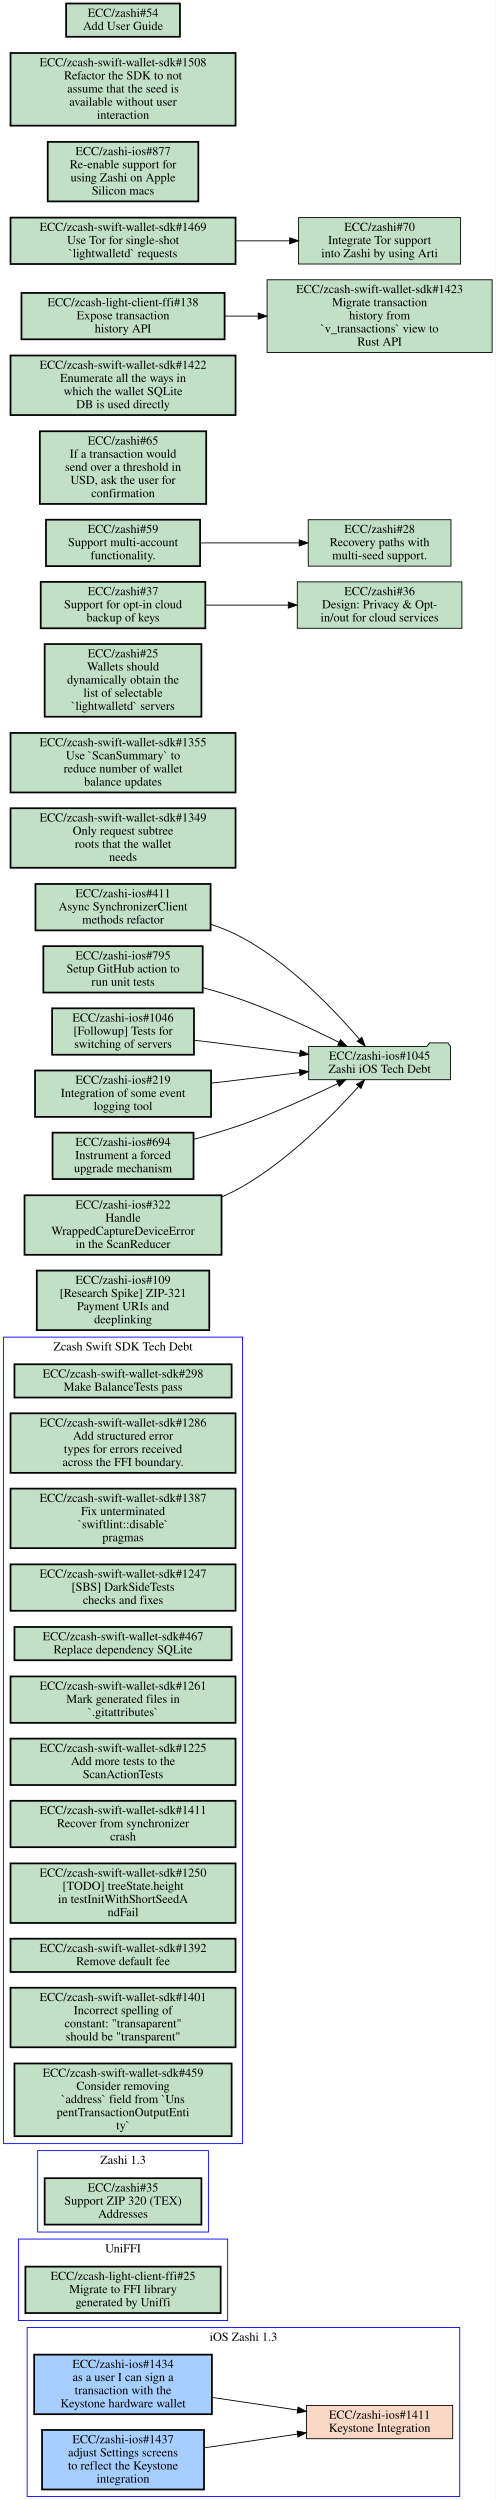
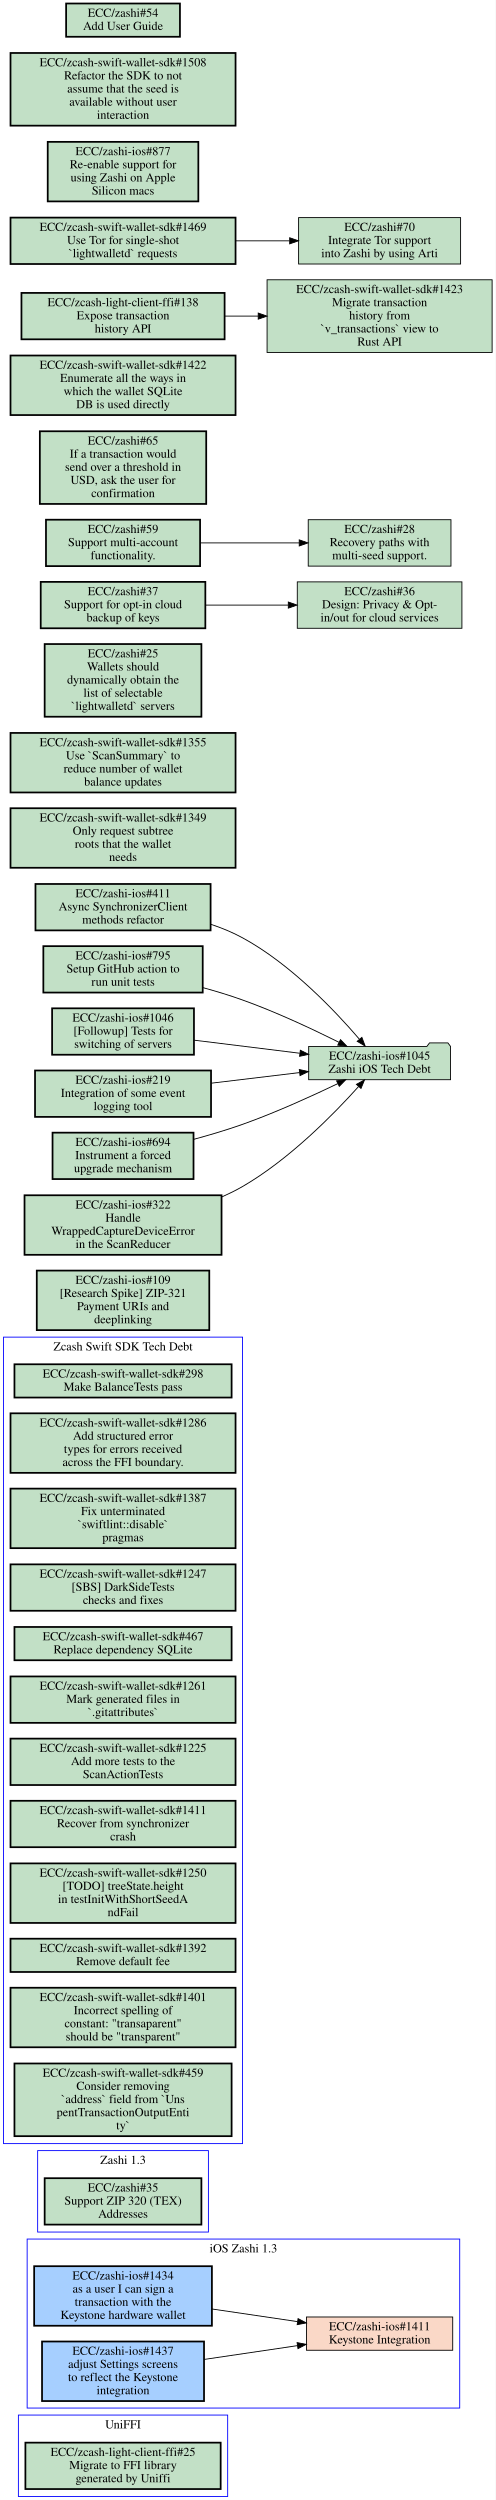
<svg xmlns="http://www.w3.org/2000/svg" xmlns:xlink="http://www.w3.org/1999/xlink" width="566pt" height="2855pt" viewBox="0.00 0.00 566.00 2855.00">
  <g id="graph0" class="graph" transform="scale(1 1) rotate(0) translate(4 2851)">
    <polygon fill="white" stroke="transparent" points="-4,4 -4,-2851 562,-2851 562,4 -4,4" />
    <g id="clust1" class="cluster">
-       <polygon fill="none" stroke="blue" points="17,-201 17,-294 256,-294 256,-201 17,-201" />
-       <text text-anchor="middle" x="136.5" y="-278.8" font-family="Times,serif" font-size="14.00">UniFFI</text>
+       <polygon fill="none" stroke="blue" points="0,-403 0,-1324 273,-1324 273,-403 0,-403" />
+       <text text-anchor="middle" x="136.5" y="-1308.8" font-family="Times,serif" font-size="14.00">Zcash Swift SDK Tech Debt</text>
    </g>
    <g id="clust2" class="cluster">
+       <polygon fill="none" stroke="blue" points="27,-101 27,-294 521,-294 521,-101 27,-101" />
+       <text text-anchor="middle" x="274" y="-278.8" font-family="Times,serif" font-size="14.00">iOS Zashi 1.3</text>
+     </g>
+     <g id="clust3" class="cluster">
      <polygon fill="none" stroke="blue" points="39,-302 39,-395 234,-395 234,-302 39,-302" />
      <text text-anchor="middle" x="136.5" y="-379.8" font-family="Times,serif" font-size="14.00">Zashi 1.3</text>
    </g>
-     <g id="clust3" class="cluster">
-       <polygon fill="none" stroke="blue" points="27,0 27,-193 521,-193 521,0 27,0" />
-       <text text-anchor="middle" x="274" y="-177.8" font-family="Times,serif" font-size="14.00">iOS Zashi 1.3</text>
-     </g>
    <g id="clust4" class="cluster">
-       <polygon fill="none" stroke="blue" points="0,-403 0,-1324 273,-1324 273,-403 0,-403" />
-       <text text-anchor="middle" x="136.5" y="-1308.8" font-family="Times,serif" font-size="14.00">Zcash Swift SDK Tech Debt</text>
+       <polygon fill="none" stroke="blue" points="17,0 17,-93 256,-93 256,0 17,0" />
+       <text text-anchor="middle" x="136.5" y="-77.8" font-family="Times,serif" font-size="14.00">UniFFI</text>
    </g>
    <g id="node1" class="node open">
      <g id="a_node1">
-         <a xlink:href="https://github.com/Electric-Coin-Company/zcash-light-client-ffi/issues/25" xlink:title="ECC/zcash-light-client-ffi#25&#10;Migrate to FFI library&#10;generated by Uniffi" target="_blank">
-           <polygon fill="#c2e0c6" stroke="black" stroke-width="2" points="248,-262.5 25,-262.5 25,-209.5 248,-209.5 248,-262.5" />
-           <text text-anchor="middle" x="136.5" y="-247.3" font-family="Times,serif" font-size="14.00">ECC/zcash-light-client-ffi#25</text>
-           <text text-anchor="middle" x="136.5" y="-232.3" font-family="Times,serif" font-size="14.00">Migrate to FFI library</text>
-           <text text-anchor="middle" x="136.5" y="-217.3" font-family="Times,serif" font-size="14.00">generated by Uniffi</text>
-         </a>
-       </g>
-     </g>
-     <g id="node2" class="node open">
-       <g id="a_node2">
-         <a xlink:href="https://github.com/Electric-Coin-Company/zashi/issues/35" xlink:title="ECC/zashi#35&#10;Support ZIP 320 (TEX)&#10;Addresses" target="_blank">
-           <polygon fill="#c2e0c6" stroke="black" stroke-width="2" points="226,-363.5 47,-363.5 47,-310.5 226,-310.5 226,-363.5" />
-           <text text-anchor="middle" x="136.5" y="-348.3" font-family="Times,serif" font-size="14.00">ECC/zashi#35</text>
-           <text text-anchor="middle" x="136.5" y="-333.3" font-family="Times,serif" font-size="14.00">Support ZIP 320 (TEX)</text>
-           <text text-anchor="middle" x="136.5" y="-318.3" font-family="Times,serif" font-size="14.00">Addresses</text>
-         </a>
-       </g>
-     </g>
-     <g id="node3" class="node closed">
-       <g id="a_node3">
-         <a xlink:href="https://github.com/Electric-Coin-Company/zashi-ios/issues/1411" xlink:title="ECC/zashi-ios#1411&#10;Keystone Integration" target="_blank">
-           <polygon fill="#fad8c7" stroke="black" points="513,-104 346,-104 346,-66 513,-66 513,-104" />
-           <text text-anchor="middle" x="429.5" y="-88.8" font-family="Times,serif" font-size="14.00">ECC/zashi-ios#1411</text>
-           <text text-anchor="middle" x="429.5" y="-73.8" font-family="Times,serif" font-size="14.00">Keystone Integration</text>
-         </a>
-       </g>
-     </g>
-     <g id="node4" class="node committed">
-       <g id="a_node4">
-         <a xlink:href="https://github.com/Electric-Coin-Company/zashi-ios/issues/1434" xlink:title="ECC/zashi-ios#1434&#10;as a user I can sign a&#10;transaction with the&#10;Keystone hardware wallet" target="_blank">
-           <polygon fill="#a6cfff" stroke="black" stroke-width="2" points="238,-162 35,-162 35,-94 238,-94 238,-162" />
-           <text text-anchor="middle" x="136.5" y="-146.8" font-family="Times,serif" font-size="14.00">ECC/zashi-ios#1434</text>
-           <text text-anchor="middle" x="136.5" y="-131.8" font-family="Times,serif" font-size="14.00">as a user I can sign a</text>
-           <text text-anchor="middle" x="136.5" y="-116.8" font-family="Times,serif" font-size="14.00">transaction with the</text>
-           <text text-anchor="middle" x="136.5" y="-101.8" font-family="Times,serif" font-size="14.00">Keystone hardware wallet</text>
-         </a>
-       </g>
-     </g>
-     <g id="edge1" class="edge">
-       <path fill="none" stroke="black" d="M238.05,-113.14C269.78,-108.45 304.66,-103.3 335.81,-98.7" />
-       <polygon fill="black" stroke="black" points="336.4,-102.15 345.78,-97.22 335.37,-95.23 336.4,-102.15" />
-     </g>
-     <g id="node5" class="node committed">
-       <g id="a_node5">
-         <a xlink:href="https://github.com/Electric-Coin-Company/zashi-ios/issues/1437" xlink:title="ECC/zashi-ios#1437&#10;adjust Settings screens&#10;to reflect the Keystone&#10;integration" target="_blank">
-           <polygon fill="#a6cfff" stroke="black" stroke-width="2" points="229,-76 44,-76 44,-8 229,-8 229,-76" />
-           <text text-anchor="middle" x="136.5" y="-60.8" font-family="Times,serif" font-size="14.00">ECC/zashi-ios#1437</text>
-           <text text-anchor="middle" x="136.5" y="-45.8" font-family="Times,serif" font-size="14.00">adjust Settings screens</text>
-           <text text-anchor="middle" x="136.5" y="-30.8" font-family="Times,serif" font-size="14.00">to reflect the Keystone</text>
-           <text text-anchor="middle" x="136.5" y="-15.8" font-family="Times,serif" font-size="14.00">integration</text>
-         </a>
-       </g>
-     </g>
-     <g id="edge2" class="edge">
-       <path fill="none" stroke="black" d="M229.17,-55.55C263.14,-60.56 301.66,-66.26 335.72,-71.29" />
-       <polygon fill="black" stroke="black" points="335.27,-74.76 345.67,-72.76 336.29,-67.84 335.27,-74.76" />
-     </g>
-     <g id="node6" class="node open">
-       <g id="a_node6">
        <a xlink:href="https://github.com/Electric-Coin-Company/zcash-swift-wallet-sdk/issues/298" xlink:title="ECC/zcash-swift-wallet-sdk#298&#10;Make BalanceTests pass" target="_blank">
          <polygon fill="#c2e0c6" stroke="black" stroke-width="2" points="260.5,-1293 12.5,-1293 12.5,-1255 260.5,-1255 260.5,-1293" />
          <text text-anchor="middle" x="136.5" y="-1277.8" font-family="Times,serif" font-size="14.00">ECC/zcash-swift-wallet-sdk#298</text>
          <text text-anchor="middle" x="136.5" y="-1262.8" font-family="Times,serif" font-size="14.00">Make BalanceTests pass</text>
        </a>
      </g>
    </g>
-     <g id="node7" class="node open">
-       <g id="a_node7">
+     <g id="node2" class="node open">
+       <g id="a_node2">
        <a xlink:href="https://github.com/Electric-Coin-Company/zcash-swift-wallet-sdk/issues/1286" xlink:title="ECC/zcash-swift-wallet-sdk#1286&#10;Add structured error&#10;types for errors received&#10;across the FFI boundary." target="_blank">
          <polygon fill="#c2e0c6" stroke="black" stroke-width="2" points="265,-1237 8,-1237 8,-1169 265,-1169 265,-1237" />
          <text text-anchor="middle" x="136.5" y="-1221.8" font-family="Times,serif" font-size="14.00">ECC/zcash-swift-wallet-sdk#1286</text>
          <text text-anchor="middle" x="136.5" y="-1206.8" font-family="Times,serif" font-size="14.00">Add structured error</text>
          <text text-anchor="middle" x="136.5" y="-1191.8" font-family="Times,serif" font-size="14.00">types for errors received</text>
          <text text-anchor="middle" x="136.5" y="-1176.8" font-family="Times,serif" font-size="14.00">across the FFI boundary.</text>
        </a>
      </g>
    </g>
-     <g id="node8" class="node open">
-       <g id="a_node8">
+     <g id="node3" class="node open">
+       <g id="a_node3">
        <a xlink:href="https://github.com/Electric-Coin-Company/zcash-swift-wallet-sdk/issues/1387" xlink:title="ECC/zcash-swift-wallet-sdk#1387&#10;Fix unterminated&#10;`swiftlint::disable`&#10;pragmas" target="_blank">
          <polygon fill="#c2e0c6" stroke="black" stroke-width="2" points="265,-1151 8,-1151 8,-1083 265,-1083 265,-1151" />
          <text text-anchor="middle" x="136.5" y="-1135.8" font-family="Times,serif" font-size="14.00">ECC/zcash-swift-wallet-sdk#1387</text>
          <text text-anchor="middle" x="136.5" y="-1120.8" font-family="Times,serif" font-size="14.00">Fix unterminated</text>
          <text text-anchor="middle" x="136.5" y="-1105.8" font-family="Times,serif" font-size="14.00">`swiftlint::disable`</text>
          <text text-anchor="middle" x="136.5" y="-1090.8" font-family="Times,serif" font-size="14.00">pragmas</text>
        </a>
      </g>
    </g>
-     <g id="node9" class="node open">
-       <g id="a_node9">
+     <g id="node4" class="node open">
+       <g id="a_node4">
        <a xlink:href="https://github.com/Electric-Coin-Company/zcash-swift-wallet-sdk/issues/1247" xlink:title="ECC/zcash-swift-wallet-sdk#1247&#10;[SBS] DarkSideTests&#10;checks and fixes" target="_blank">
          <polygon fill="#c2e0c6" stroke="black" stroke-width="2" points="265,-1064.5 8,-1064.5 8,-1011.5 265,-1011.5 265,-1064.5" />
          <text text-anchor="middle" x="136.5" y="-1049.3" font-family="Times,serif" font-size="14.00">ECC/zcash-swift-wallet-sdk#1247</text>
          <text text-anchor="middle" x="136.5" y="-1034.3" font-family="Times,serif" font-size="14.00">[SBS] DarkSideTests</text>
          <text text-anchor="middle" x="136.5" y="-1019.3" font-family="Times,serif" font-size="14.00">checks and fixes</text>
        </a>
      </g>
    </g>
-     <g id="node10" class="node open">
-       <g id="a_node10">
+     <g id="node5" class="node open">
+       <g id="a_node5">
        <a xlink:href="https://github.com/Electric-Coin-Company/zcash-swift-wallet-sdk/issues/467" xlink:title="ECC/zcash-swift-wallet-sdk#467&#10;Replace dependency SQLite" target="_blank">
          <polygon fill="#c2e0c6" stroke="black" stroke-width="2" points="260.5,-993 12.5,-993 12.5,-955 260.5,-955 260.5,-993" />
          <text text-anchor="middle" x="136.5" y="-977.8" font-family="Times,serif" font-size="14.00">ECC/zcash-swift-wallet-sdk#467</text>
          <text text-anchor="middle" x="136.5" y="-962.8" font-family="Times,serif" font-size="14.00">Replace dependency SQLite</text>
        </a>
      </g>
    </g>
-     <g id="node11" class="node open">
-       <g id="a_node11">
+     <g id="node6" class="node open">
+       <g id="a_node6">
        <a xlink:href="https://github.com/Electric-Coin-Company/zcash-swift-wallet-sdk/issues/1261" xlink:title="ECC/zcash-swift-wallet-sdk#1261&#10;Mark generated files in&#10;`.gitattributes`" target="_blank">
          <polygon fill="#c2e0c6" stroke="black" stroke-width="2" points="265,-936.5 8,-936.5 8,-883.5 265,-883.5 265,-936.5" />
          <text text-anchor="middle" x="136.5" y="-921.3" font-family="Times,serif" font-size="14.00">ECC/zcash-swift-wallet-sdk#1261</text>
          <text text-anchor="middle" x="136.5" y="-906.3" font-family="Times,serif" font-size="14.00">Mark generated files in</text>
          <text text-anchor="middle" x="136.5" y="-891.3" font-family="Times,serif" font-size="14.00">`.gitattributes`</text>
        </a>
      </g>
    </g>
-     <g id="node12" class="node open">
-       <g id="a_node12">
+     <g id="node7" class="node open">
+       <g id="a_node7">
        <a xlink:href="https://github.com/Electric-Coin-Company/zcash-swift-wallet-sdk/issues/1225" xlink:title="ECC/zcash-swift-wallet-sdk#1225&#10;Add more tests to the&#10;ScanActionTests" target="_blank">
          <polygon fill="#c2e0c6" stroke="black" stroke-width="2" points="265,-865.5 8,-865.5 8,-812.5 265,-812.5 265,-865.5" />
          <text text-anchor="middle" x="136.5" y="-850.3" font-family="Times,serif" font-size="14.00">ECC/zcash-swift-wallet-sdk#1225</text>
          <text text-anchor="middle" x="136.5" y="-835.3" font-family="Times,serif" font-size="14.00">Add more tests to the</text>
          <text text-anchor="middle" x="136.5" y="-820.3" font-family="Times,serif" font-size="14.00">ScanActionTests</text>
        </a>
      </g>
    </g>
-     <g id="node13" class="node open">
-       <g id="a_node13">
+     <g id="node8" class="node open">
+       <g id="a_node8">
        <a xlink:href="https://github.com/Electric-Coin-Company/zcash-swift-wallet-sdk/issues/1411" xlink:title="ECC/zcash-swift-wallet-sdk#1411&#10;Recover from synchronizer&#10;crash" target="_blank">
          <polygon fill="#c2e0c6" stroke="black" stroke-width="2" points="265,-794.5 8,-794.5 8,-741.5 265,-741.5 265,-794.5" />
          <text text-anchor="middle" x="136.5" y="-779.3" font-family="Times,serif" font-size="14.00">ECC/zcash-swift-wallet-sdk#1411</text>
          <text text-anchor="middle" x="136.5" y="-764.3" font-family="Times,serif" font-size="14.00">Recover from synchronizer</text>
          <text text-anchor="middle" x="136.5" y="-749.3" font-family="Times,serif" font-size="14.00">crash</text>
        </a>
      </g>
    </g>
-     <g id="node14" class="node open">
-       <g id="a_node14">
+     <g id="node9" class="node open">
+       <g id="a_node9">
        <a xlink:href="https://github.com/Electric-Coin-Company/zcash-swift-wallet-sdk/issues/1250" xlink:title="ECC/zcash-swift-wallet-sdk#1250&#10;[TODO] treeState.height&#10;in testInitWithShortSeedA&#10;ndFail" target="_blank">
          <polygon fill="#c2e0c6" stroke="black" stroke-width="2" points="265,-723 8,-723 8,-655 265,-655 265,-723" />
          <text text-anchor="middle" x="136.5" y="-707.8" font-family="Times,serif" font-size="14.00">ECC/zcash-swift-wallet-sdk#1250</text>
          <text text-anchor="middle" x="136.5" y="-692.8" font-family="Times,serif" font-size="14.00">[TODO] treeState.height</text>
          <text text-anchor="middle" x="136.5" y="-677.8" font-family="Times,serif" font-size="14.00">in testInitWithShortSeedA</text>
          <text text-anchor="middle" x="136.5" y="-662.8" font-family="Times,serif" font-size="14.00">ndFail</text>
        </a>
      </g>
    </g>
-     <g id="node15" class="node open">
-       <g id="a_node15">
+     <g id="node10" class="node open">
+       <g id="a_node10">
        <a xlink:href="https://github.com/Electric-Coin-Company/zcash-swift-wallet-sdk/issues/1392" xlink:title="ECC/zcash-swift-wallet-sdk#1392&#10;Remove default fee" target="_blank">
          <polygon fill="#c2e0c6" stroke="black" stroke-width="2" points="265,-637 8,-637 8,-599 265,-599 265,-637" />
          <text text-anchor="middle" x="136.5" y="-621.8" font-family="Times,serif" font-size="14.00">ECC/zcash-swift-wallet-sdk#1392</text>
          <text text-anchor="middle" x="136.5" y="-606.8" font-family="Times,serif" font-size="14.00">Remove default fee</text>
        </a>
      </g>
    </g>
-     <g id="node16" class="node open">
-       <g id="a_node16">
+     <g id="node11" class="node open">
+       <g id="a_node11">
        <a xlink:href="https://github.com/Electric-Coin-Company/zcash-swift-wallet-sdk/issues/1401" xlink:title="ECC/zcash-swift-wallet-sdk#1401&#10;Incorrect spelling of&#10;constant: &quot;transaparent&quot;&#10;should be &quot;transparent&quot;" target="_blank">
          <polygon fill="#c2e0c6" stroke="black" stroke-width="2" points="265,-581 8,-581 8,-513 265,-513 265,-581" />
          <text text-anchor="middle" x="136.5" y="-565.8" font-family="Times,serif" font-size="14.00">ECC/zcash-swift-wallet-sdk#1401</text>
          <text text-anchor="middle" x="136.5" y="-550.8" font-family="Times,serif" font-size="14.00">Incorrect spelling of</text>
          <text text-anchor="middle" x="136.5" y="-535.8" font-family="Times,serif" font-size="14.00">constant: "transaparent"</text>
          <text text-anchor="middle" x="136.5" y="-520.8" font-family="Times,serif" font-size="14.00">should be "transparent"</text>
        </a>
      </g>
    </g>
-     <g id="node17" class="node open">
-       <g id="a_node17">
+     <g id="node12" class="node open">
+       <g id="a_node12">
        <a xlink:href="https://github.com/Electric-Coin-Company/zcash-swift-wallet-sdk/issues/459" xlink:title="ECC/zcash-swift-wallet-sdk#459&#10;Consider removing&#10;`address` field from `Uns&#10;pentTransactionOutputEnti&#10;ty`" target="_blank">
          <polygon fill="#c2e0c6" stroke="black" stroke-width="2" points="260.5,-494.5 12.5,-494.5 12.5,-411.5 260.5,-411.5 260.5,-494.5" />
          <text text-anchor="middle" x="136.5" y="-479.3" font-family="Times,serif" font-size="14.00">ECC/zcash-swift-wallet-sdk#459</text>
          <text text-anchor="middle" x="136.5" y="-464.3" font-family="Times,serif" font-size="14.00">Consider removing</text>
          <text text-anchor="middle" x="136.5" y="-449.3" font-family="Times,serif" font-size="14.00">`address` field from `Uns</text>
          <text text-anchor="middle" x="136.5" y="-434.3" font-family="Times,serif" font-size="14.00">pentTransactionOutputEnti</text>
          <text text-anchor="middle" x="136.5" y="-419.3" font-family="Times,serif" font-size="14.00">ty`</text>
+         </a>
+       </g>
+     </g>
+     <g id="node13" class="node closed">
+       <g id="a_node13">
+         <a xlink:href="https://github.com/Electric-Coin-Company/zashi-ios/issues/1411" xlink:title="ECC/zashi-ios#1411&#10;Keystone Integration" target="_blank">
+           <polygon fill="#fad8c7" stroke="black" points="513,-205 346,-205 346,-167 513,-167 513,-205" />
+           <text text-anchor="middle" x="429.5" y="-189.8" font-family="Times,serif" font-size="14.00">ECC/zashi-ios#1411</text>
+           <text text-anchor="middle" x="429.5" y="-174.8" font-family="Times,serif" font-size="14.00">Keystone Integration</text>
+         </a>
+       </g>
+     </g>
+     <g id="node14" class="node committed">
+       <g id="a_node14">
+         <a xlink:href="https://github.com/Electric-Coin-Company/zashi-ios/issues/1434" xlink:title="ECC/zashi-ios#1434&#10;as a user I can sign a&#10;transaction with the&#10;Keystone hardware wallet" target="_blank">
+           <polygon fill="#a6cfff" stroke="black" stroke-width="2" points="238,-263 35,-263 35,-195 238,-195 238,-263" />
+           <text text-anchor="middle" x="136.5" y="-247.8" font-family="Times,serif" font-size="14.00">ECC/zashi-ios#1434</text>
+           <text text-anchor="middle" x="136.5" y="-232.8" font-family="Times,serif" font-size="14.00">as a user I can sign a</text>
+           <text text-anchor="middle" x="136.5" y="-217.8" font-family="Times,serif" font-size="14.00">transaction with the</text>
+           <text text-anchor="middle" x="136.5" y="-202.8" font-family="Times,serif" font-size="14.00">Keystone hardware wallet</text>
+         </a>
+       </g>
+     </g>
+     <g id="edge1" class="edge">
+       <path fill="none" stroke="black" d="M238.05,-214.14C269.78,-209.45 304.66,-204.3 335.81,-199.7" />
+       <polygon fill="black" stroke="black" points="336.4,-203.15 345.78,-198.22 335.37,-196.23 336.4,-203.15" />
+     </g>
+     <g id="node15" class="node committed">
+       <g id="a_node15">
+         <a xlink:href="https://github.com/Electric-Coin-Company/zashi-ios/issues/1437" xlink:title="ECC/zashi-ios#1437&#10;adjust Settings screens&#10;to reflect the Keystone&#10;integration" target="_blank">
+           <polygon fill="#a6cfff" stroke="black" stroke-width="2" points="229,-177 44,-177 44,-109 229,-109 229,-177" />
+           <text text-anchor="middle" x="136.5" y="-161.8" font-family="Times,serif" font-size="14.00">ECC/zashi-ios#1437</text>
+           <text text-anchor="middle" x="136.5" y="-146.8" font-family="Times,serif" font-size="14.00">adjust Settings screens</text>
+           <text text-anchor="middle" x="136.5" y="-131.8" font-family="Times,serif" font-size="14.00">to reflect the Keystone</text>
+           <text text-anchor="middle" x="136.5" y="-116.8" font-family="Times,serif" font-size="14.00">integration</text>
+         </a>
+       </g>
+     </g>
+     <g id="edge2" class="edge">
+       <path fill="none" stroke="black" d="M229.17,-156.55C263.14,-161.57 301.66,-167.26 335.72,-172.29" />
+       <polygon fill="black" stroke="black" points="335.27,-175.76 345.67,-173.76 336.29,-168.84 335.27,-175.76" />
+     </g>
+     <g id="node16" class="node open">
+       <g id="a_node16">
+         <a xlink:href="https://github.com/Electric-Coin-Company/zashi/issues/35" xlink:title="ECC/zashi#35&#10;Support ZIP 320 (TEX)&#10;Addresses" target="_blank">
+           <polygon fill="#c2e0c6" stroke="black" stroke-width="2" points="226,-363.5 47,-363.5 47,-310.5 226,-310.5 226,-363.5" />
+           <text text-anchor="middle" x="136.5" y="-348.3" font-family="Times,serif" font-size="14.00">ECC/zashi#35</text>
+           <text text-anchor="middle" x="136.5" y="-333.3" font-family="Times,serif" font-size="14.00">Support ZIP 320 (TEX)</text>
+           <text text-anchor="middle" x="136.5" y="-318.3" font-family="Times,serif" font-size="14.00">Addresses</text>
+         </a>
+       </g>
+     </g>
+     <g id="node17" class="node open">
+       <g id="a_node17">
+         <a xlink:href="https://github.com/Electric-Coin-Company/zcash-light-client-ffi/issues/25" xlink:title="ECC/zcash-light-client-ffi#25&#10;Migrate to FFI library&#10;generated by Uniffi" target="_blank">
+           <polygon fill="#c2e0c6" stroke="black" stroke-width="2" points="248,-61.5 25,-61.5 25,-8.5 248,-8.5 248,-61.5" />
+           <text text-anchor="middle" x="136.5" y="-46.3" font-family="Times,serif" font-size="14.00">ECC/zcash-light-client-ffi#25</text>
+           <text text-anchor="middle" x="136.5" y="-31.3" font-family="Times,serif" font-size="14.00">Migrate to FFI library</text>
+           <text text-anchor="middle" x="136.5" y="-16.3" font-family="Times,serif" font-size="14.00">generated by Uniffi</text>
        </a>
      </g>
    </g>
    <g id="node18" class="node open">
      <g id="a_node18">
        <a xlink:href="https://github.com/Electric-Coin-Company/zashi-ios/issues/109" xlink:title="ECC/zashi-ios#109&#10;[Research Spike] ZIP-321&#10;Payment URIs and&#10;deeplinking" target="_blank">
          <polygon fill="#c2e0c6" stroke="black" stroke-width="2" points="235,-1400 38,-1400 38,-1332 235,-1332 235,-1400" />
          <text text-anchor="middle" x="136.5" y="-1384.8" font-family="Times,serif" font-size="14.00">ECC/zashi-ios#109</text>
          <text text-anchor="middle" x="136.5" y="-1369.8" font-family="Times,serif" font-size="14.00">[Research Spike] ZIP-321</text>
          <text text-anchor="middle" x="136.5" y="-1354.8" font-family="Times,serif" font-size="14.00">Payment URIs and</text>
          <text text-anchor="middle" x="136.5" y="-1339.8" font-family="Times,serif" font-size="14.00">deeplinking</text>
        </a>
      </g>
    </g>
    <g id="node19" class="node open">
      <g id="a_node19">
        <a xlink:href="https://github.com/Electric-Coin-Company/zashi-ios/issues/411" xlink:title="ECC/zashi-ios#411&#10;Async SynchronizerClient&#10;methods refactor" target="_blank">
          <polygon fill="#c2e0c6" stroke="black" stroke-width="2" points="236.5,-1841.5 36.5,-1841.5 36.5,-1788.5 236.5,-1788.5 236.5,-1841.5" />
          <text text-anchor="middle" x="136.5" y="-1826.3" font-family="Times,serif" font-size="14.00">ECC/zashi-ios#411</text>
          <text text-anchor="middle" x="136.5" y="-1811.3" font-family="Times,serif" font-size="14.00">Async SynchronizerClient</text>
          <text text-anchor="middle" x="136.5" y="-1796.3" font-family="Times,serif" font-size="14.00">methods refactor</text>
        </a>
      </g>
    </g>
    <g id="node20" class="node open">
      <g id="a_node20">
        <a xlink:href="https://github.com/Electric-Coin-Company/zashi-ios/issues/1045" xlink:title="ECC/zashi-ios#1045&#10;Zashi iOS Tech Debt" target="_blank">
          <polygon fill="#c2e0c6" stroke="black" points="510.5,-1656 507.5,-1660 486.5,-1660 483.5,-1656 348.5,-1656 348.5,-1618 510.5,-1618 510.5,-1656" />
          <text text-anchor="middle" x="429.5" y="-1640.8" font-family="Times,serif" font-size="14.00">ECC/zashi-ios#1045</text>
          <text text-anchor="middle" x="429.5" y="-1625.8" font-family="Times,serif" font-size="14.00">Zashi iOS Tech Debt</text>
        </a>
      </g>
    </g>
    <g id="edge3" class="edge">
      <path fill="none" stroke="black" d="M236.64,-1795.5C249.25,-1791.3 261.69,-1786.2 273,-1780 327.95,-1750.1 378.7,-1696.6 406.46,-1664.2" />
      <polygon fill="black" stroke="black" points="409.26,-1666.31 413.01,-1656.4 403.9,-1661.81 409.26,-1666.31" />
    </g>
    <g id="node21" class="node open">
      <g id="a_node21">
        <a xlink:href="https://github.com/Electric-Coin-Company/zashi-ios/issues/795" xlink:title="ECC/zashi-ios#795&#10;Setup GitHub action to&#10;run unit tests" target="_blank">
          <polygon fill="#c2e0c6" stroke="black" stroke-width="2" points="227.5,-1770.5 45.5,-1770.5 45.5,-1717.5 227.5,-1717.5 227.5,-1770.5" />
          <text text-anchor="middle" x="136.5" y="-1755.3" font-family="Times,serif" font-size="14.00">ECC/zashi-ios#795</text>
          <text text-anchor="middle" x="136.5" y="-1740.3" font-family="Times,serif" font-size="14.00">Setup GitHub action to</text>
          <text text-anchor="middle" x="136.5" y="-1725.3" font-family="Times,serif" font-size="14.00">run unit tests</text>
        </a>
      </g>
    </g>
    <g id="edge4" class="edge">
      <path fill="none" stroke="black" d="M227.84,-1723.1C243.06,-1718.9 258.59,-1714.2 273,-1709 311.08,-1695.4 352.57,-1675.9 383.1,-1660.7" />
      <polygon fill="black" stroke="black" points="384.86,-1663.73 392.21,-1656.1 381.71,-1657.48 384.86,-1663.73" />
    </g>
    <g id="node22" class="node open">
      <g id="a_node22">
        <a xlink:href="https://github.com/Electric-Coin-Company/zcash-swift-wallet-sdk/issues/1349" xlink:title="ECC/zcash-swift-wallet-sdk#1349&#10;Only request subtree&#10;roots that the wallet&#10;needs" target="_blank">
          <polygon fill="#c2e0c6" stroke="black" stroke-width="2" points="265,-1928 8,-1928 8,-1860 265,-1860 265,-1928" />
          <text text-anchor="middle" x="136.5" y="-1912.8" font-family="Times,serif" font-size="14.00">ECC/zcash-swift-wallet-sdk#1349</text>
          <text text-anchor="middle" x="136.5" y="-1897.8" font-family="Times,serif" font-size="14.00">Only request subtree</text>
          <text text-anchor="middle" x="136.5" y="-1882.8" font-family="Times,serif" font-size="14.00">roots that the wallet</text>
          <text text-anchor="middle" x="136.5" y="-1867.8" font-family="Times,serif" font-size="14.00">needs</text>
        </a>
      </g>
    </g>
    <g id="node23" class="node open">
      <g id="a_node23">
        <a xlink:href="https://github.com/Electric-Coin-Company/zcash-swift-wallet-sdk/issues/1355" xlink:title="ECC/zcash-swift-wallet-sdk#1355&#10;Use `ScanSummary` to&#10;reduce number of wallet&#10;balance updates" target="_blank">
          <polygon fill="#c2e0c6" stroke="black" stroke-width="2" points="265,-2014 8,-2014 8,-1946 265,-1946 265,-2014" />
          <text text-anchor="middle" x="136.5" y="-1998.8" font-family="Times,serif" font-size="14.00">ECC/zcash-swift-wallet-sdk#1355</text>
          <text text-anchor="middle" x="136.5" y="-1983.8" font-family="Times,serif" font-size="14.00">Use `ScanSummary` to</text>
          <text text-anchor="middle" x="136.5" y="-1968.8" font-family="Times,serif" font-size="14.00">reduce number of wallet</text>
          <text text-anchor="middle" x="136.5" y="-1953.8" font-family="Times,serif" font-size="14.00">balance updates</text>
        </a>
      </g>
    </g>
    <g id="node24" class="node open">
      <g id="a_node24">
        <a xlink:href="https://github.com/Electric-Coin-Company/zashi-ios/issues/1046" xlink:title="ECC/zashi-ios#1046&#10;[Followup] Tests for&#10;switching of servers" target="_blank">
          <polygon fill="#c2e0c6" stroke="black" stroke-width="2" points="217.5,-1699.5 55.5,-1699.5 55.5,-1646.5 217.5,-1646.5 217.5,-1699.5" />
          <text text-anchor="middle" x="136.5" y="-1684.3" font-family="Times,serif" font-size="14.00">ECC/zashi-ios#1046</text>
          <text text-anchor="middle" x="136.5" y="-1669.3" font-family="Times,serif" font-size="14.00">[Followup] Tests for</text>
          <text text-anchor="middle" x="136.5" y="-1654.3" font-family="Times,serif" font-size="14.00">switching of servers</text>
        </a>
      </g>
    </g>
    <g id="edge5" class="edge">
      <path fill="none" stroke="black" d="M217.79,-1663.1C255.16,-1658.4 299.77,-1652.9 338.3,-1648.2" />
      <polygon fill="black" stroke="black" points="338.99,-1651.64 348.47,-1646.9 338.11,-1644.7 338.99,-1651.64" />
    </g>
    <g id="node25" class="node open">
      <g id="a_node25">
        <a xlink:href="https://github.com/Electric-Coin-Company/zashi/issues/25" xlink:title="ECC/zashi#25&#10;Wallets should&#10;dynamically obtain the&#10;list of selectable&#10;`lightwalletd` servers" target="_blank">
          <polygon fill="#c2e0c6" stroke="black" stroke-width="2" points="226,-2115.5 47,-2115.5 47,-2032.5 226,-2032.5 226,-2115.5" />
          <text text-anchor="middle" x="136.5" y="-2100.3" font-family="Times,serif" font-size="14.00">ECC/zashi#25</text>
          <text text-anchor="middle" x="136.5" y="-2085.3" font-family="Times,serif" font-size="14.00">Wallets should</text>
          <text text-anchor="middle" x="136.5" y="-2070.3" font-family="Times,serif" font-size="14.00">dynamically obtain the</text>
          <text text-anchor="middle" x="136.5" y="-2055.3" font-family="Times,serif" font-size="14.00">list of selectable</text>
          <text text-anchor="middle" x="136.5" y="-2040.3" font-family="Times,serif" font-size="14.00">`lightwalletd` servers</text>
        </a>
      </g>
    </g>
    <g id="node26" class="node open">
      <g id="a_node26">
        <a xlink:href="https://github.com/Electric-Coin-Company/zashi/issues/37" xlink:title="ECC/zashi#37&#10;Support for opt-in cloud&#10;backup of keys" target="_blank">
          <polygon fill="#c2e0c6" stroke="black" stroke-width="2" points="230.5,-2186.5 42.5,-2186.5 42.5,-2133.5 230.5,-2133.5 230.5,-2186.5" />
          <text text-anchor="middle" x="136.5" y="-2171.3" font-family="Times,serif" font-size="14.00">ECC/zashi#37</text>
          <text text-anchor="middle" x="136.5" y="-2156.3" font-family="Times,serif" font-size="14.00">Support for opt-in cloud</text>
          <text text-anchor="middle" x="136.5" y="-2141.3" font-family="Times,serif" font-size="14.00">backup of keys</text>
        </a>
      </g>
    </g>
    <g id="node27" class="node open">
      <g id="a_node27">
        <a xlink:href="https://github.com/Electric-Coin-Company/zashi/issues/36" xlink:title="ECC/zashi#36&#10;Design: Privacy &amp; Opt-&#10;in/out for cloud services" target="_blank">
          <polygon fill="#c2e0c6" stroke="black" points="523.5,-2186.5 335.5,-2186.5 335.5,-2133.5 523.5,-2133.5 523.5,-2186.5" />
          <text text-anchor="middle" x="429.5" y="-2171.3" font-family="Times,serif" font-size="14.00">ECC/zashi#36</text>
          <text text-anchor="middle" x="429.5" y="-2156.3" font-family="Times,serif" font-size="14.00">Design: Privacy &amp; Opt-</text>
          <text text-anchor="middle" x="429.5" y="-2141.3" font-family="Times,serif" font-size="14.00">in/out for cloud services</text>
        </a>
      </g>
    </g>
    <g id="edge6" class="edge">
      <path fill="none" stroke="black" d="M230.77,-2160C260.8,-2160 294.24,-2160 324.95,-2160" />
      <polygon fill="black" stroke="black" points="325.25,-2163.5 335.25,-2160 325.25,-2156.5 325.25,-2163.5" />
    </g>
    <g id="node28" class="node open">
      <g id="a_node28">
        <a xlink:href="https://github.com/Electric-Coin-Company/zashi-ios/issues/219" xlink:title="ECC/zashi-ios#219&#10;Integration of some event&#10;logging tool" target="_blank">
          <polygon fill="#c2e0c6" stroke="black" stroke-width="2" points="237,-1628.5 36,-1628.5 36,-1575.5 237,-1575.5 237,-1628.5" />
          <text text-anchor="middle" x="136.5" y="-1613.3" font-family="Times,serif" font-size="14.00">ECC/zashi-ios#219</text>
          <text text-anchor="middle" x="136.5" y="-1598.3" font-family="Times,serif" font-size="14.00">Integration of some event</text>
          <text text-anchor="middle" x="136.5" y="-1583.3" font-family="Times,serif" font-size="14.00">logging tool</text>
        </a>
      </g>
    </g>
    <g id="edge7" class="edge">
      <path fill="none" stroke="black" d="M237.24,-1614C269.9,-1617.9 305.99,-1622.3 337.93,-1626.1" />
      <polygon fill="black" stroke="black" points="337.81,-1629.61 348.15,-1627.3 338.63,-1622.66 337.81,-1629.61" />
    </g>
    <g id="node29" class="node open">
      <g id="a_node29">
        <a xlink:href="https://github.com/Electric-Coin-Company/zashi-ios/issues/694" xlink:title="ECC/zashi-ios#694&#10;Instrument a forced&#10;upgrade mechanism" target="_blank">
          <polygon fill="#c2e0c6" stroke="black" stroke-width="2" points="217,-1557.5 56,-1557.5 56,-1504.5 217,-1504.5 217,-1557.5" />
          <text text-anchor="middle" x="136.5" y="-1542.3" font-family="Times,serif" font-size="14.00">ECC/zashi-ios#694</text>
          <text text-anchor="middle" x="136.5" y="-1527.3" font-family="Times,serif" font-size="14.00">Instrument a forced</text>
          <text text-anchor="middle" x="136.5" y="-1512.3" font-family="Times,serif" font-size="14.00">upgrade mechanism</text>
        </a>
      </g>
    </g>
    <g id="edge8" class="edge">
      <path fill="none" stroke="black" d="M217.34,-1549.9C235.79,-1554.9 255.22,-1560.7 273,-1567 310.42,-1580.3 351.31,-1598.9 381.77,-1613.5" />
      <polygon fill="black" stroke="black" points="380.35,-1616.7 390.87,-1618 383.46,-1610.43 380.35,-1616.7" />
    </g>
    <g id="node30" class="node open">
      <g id="a_node30">
        <a xlink:href="https://github.com/Electric-Coin-Company/zashi-ios/issues/322" xlink:title="ECC/zashi-ios#322&#10;Handle&#10;WrappedCaptureDeviceError&#10;in the ScanReducer" target="_blank">
          <polygon fill="#c2e0c6" stroke="black" stroke-width="2" points="249,-1486 24,-1486 24,-1418 249,-1418 249,-1486" />
          <text text-anchor="middle" x="136.5" y="-1470.8" font-family="Times,serif" font-size="14.00">ECC/zashi-ios#322</text>
          <text text-anchor="middle" x="136.5" y="-1455.8" font-family="Times,serif" font-size="14.00">Handle</text>
          <text text-anchor="middle" x="136.5" y="-1440.8" font-family="Times,serif" font-size="14.00">WrappedCaptureDeviceError</text>
          <text text-anchor="middle" x="136.5" y="-1425.8" font-family="Times,serif" font-size="14.00">in the ScanReducer</text>
        </a>
      </g>
    </g>
    <g id="edge9" class="edge">
      <path fill="none" stroke="black" d="M249.35,-1484.1C257.54,-1487.7 265.51,-1491.7 273,-1496 326.48,-1527 377.36,-1578.8 405.6,-1610.3" />
      <polygon fill="black" stroke="black" points="403.02,-1612.67 412.29,-1617.8 408.25,-1608.01 403.02,-1612.67" />
    </g>
    <g id="node31" class="node open">
      <g id="a_node31">
        <a xlink:href="https://github.com/Electric-Coin-Company/zashi/issues/59" xlink:title="ECC/zashi#59&#10;Support multi-account&#10;functionality." target="_blank">
          <polygon fill="#c2e0c6" stroke="black" stroke-width="2" points="224.5,-2257.5 48.5,-2257.5 48.5,-2204.5 224.5,-2204.5 224.5,-2257.5" />
          <text text-anchor="middle" x="136.5" y="-2242.3" font-family="Times,serif" font-size="14.00">ECC/zashi#59</text>
          <text text-anchor="middle" x="136.5" y="-2227.3" font-family="Times,serif" font-size="14.00">Support multi-account</text>
          <text text-anchor="middle" x="136.5" y="-2212.3" font-family="Times,serif" font-size="14.00">functionality.</text>
        </a>
      </g>
    </g>
    <g id="node32" class="node open">
      <g id="a_node32">
        <a xlink:href="https://github.com/Electric-Coin-Company/zashi/issues/28" xlink:title="ECC/zashi#28&#10;Recovery paths with&#10;multi-seed support." target="_blank">
          <polygon fill="#c2e0c6" stroke="black" points="511,-2257.5 348,-2257.5 348,-2204.5 511,-2204.5 511,-2257.5" />
          <text text-anchor="middle" x="429.5" y="-2242.3" font-family="Times,serif" font-size="14.00">ECC/zashi#28</text>
          <text text-anchor="middle" x="429.5" y="-2227.3" font-family="Times,serif" font-size="14.00">Recovery paths with</text>
          <text text-anchor="middle" x="429.5" y="-2212.3" font-family="Times,serif" font-size="14.00">multi-seed support.</text>
        </a>
      </g>
    </g>
    <g id="edge10" class="edge">
      <path fill="none" stroke="black" d="M224.81,-2231C260.46,-2231 301.7,-2231 337.71,-2231" />
      <polygon fill="black" stroke="black" points="337.72,-2234.5 347.72,-2231 337.72,-2227.5 337.72,-2234.5" />
    </g>
    <g id="node33" class="node open">
      <g id="a_node33">
        <a xlink:href="https://github.com/Electric-Coin-Company/zashi/issues/65" xlink:title="ECC/zashi#65&#10;If a transaction would&#10;send over a threshold in&#10;USD, ask the user for&#10;confirmation" target="_blank">
          <polygon fill="#c2e0c6" stroke="black" stroke-width="2" points="231.5,-2358.5 41.5,-2358.5 41.5,-2275.5 231.5,-2275.5 231.5,-2358.5" />
          <text text-anchor="middle" x="136.5" y="-2343.3" font-family="Times,serif" font-size="14.00">ECC/zashi#65</text>
          <text text-anchor="middle" x="136.5" y="-2328.3" font-family="Times,serif" font-size="14.00">If a transaction would</text>
          <text text-anchor="middle" x="136.5" y="-2313.3" font-family="Times,serif" font-size="14.00">send over a threshold in</text>
          <text text-anchor="middle" x="136.5" y="-2298.3" font-family="Times,serif" font-size="14.00">USD, ask the user for</text>
          <text text-anchor="middle" x="136.5" y="-2283.3" font-family="Times,serif" font-size="14.00">confirmation</text>
        </a>
      </g>
    </g>
    <g id="node34" class="node open">
      <g id="a_node34">
        <a xlink:href="https://github.com/Electric-Coin-Company/zcash-swift-wallet-sdk/issues/1422" xlink:title="ECC/zcash-swift-wallet-sdk#1422&#10;Enumerate all the ways in&#10;which the wallet SQLite&#10;DB is used directly" target="_blank">
          <polygon fill="#c2e0c6" stroke="black" stroke-width="2" points="265,-2445 8,-2445 8,-2377 265,-2377 265,-2445" />
          <text text-anchor="middle" x="136.5" y="-2429.8" font-family="Times,serif" font-size="14.00">ECC/zcash-swift-wallet-sdk#1422</text>
          <text text-anchor="middle" x="136.5" y="-2414.8" font-family="Times,serif" font-size="14.00">Enumerate all the ways in</text>
          <text text-anchor="middle" x="136.5" y="-2399.8" font-family="Times,serif" font-size="14.00">which the wallet SQLite</text>
          <text text-anchor="middle" x="136.5" y="-2384.8" font-family="Times,serif" font-size="14.00">DB is used directly</text>
        </a>
      </g>
    </g>
    <g id="node35" class="node open">
      <g id="a_node35">
        <a xlink:href="https://github.com/Electric-Coin-Company/zcash-light-client-ffi/issues/138" xlink:title="ECC/zcash-light-client-ffi#138&#10;Expose transaction&#10;history API" target="_blank">
          <polygon fill="#c2e0c6" stroke="black" stroke-width="2" points="252.5,-2516.5 20.5,-2516.5 20.5,-2463.5 252.5,-2463.5 252.5,-2516.5" />
          <text text-anchor="middle" x="136.5" y="-2501.3" font-family="Times,serif" font-size="14.00">ECC/zcash-light-client-ffi#138</text>
          <text text-anchor="middle" x="136.5" y="-2486.3" font-family="Times,serif" font-size="14.00">Expose transaction</text>
          <text text-anchor="middle" x="136.5" y="-2471.3" font-family="Times,serif" font-size="14.00">history API</text>
        </a>
      </g>
    </g>
    <g id="node36" class="node open">
      <g id="a_node36">
        <a xlink:href="https://github.com/Electric-Coin-Company/zcash-swift-wallet-sdk/issues/1423" xlink:title="ECC/zcash-swift-wallet-sdk#1423&#10;Migrate transaction&#10;history from&#10;`v_transactions` view to&#10;Rust API" target="_blank">
          <polygon fill="#c2e0c6" stroke="black" points="558,-2531.5 301,-2531.5 301,-2448.5 558,-2448.5 558,-2531.5" />
          <text text-anchor="middle" x="429.5" y="-2516.3" font-family="Times,serif" font-size="14.00">ECC/zcash-swift-wallet-sdk#1423</text>
          <text text-anchor="middle" x="429.5" y="-2501.3" font-family="Times,serif" font-size="14.00">Migrate transaction</text>
          <text text-anchor="middle" x="429.5" y="-2486.3" font-family="Times,serif" font-size="14.00">history from</text>
          <text text-anchor="middle" x="429.5" y="-2471.3" font-family="Times,serif" font-size="14.00">`v_transactions` view to</text>
          <text text-anchor="middle" x="429.5" y="-2456.3" font-family="Times,serif" font-size="14.00">Rust API</text>
        </a>
      </g>
    </g>
    <g id="edge11" class="edge">
      <path fill="none" stroke="black" d="M252.51,-2490C265.05,-2490 277.9,-2490 290.67,-2490" />
      <polygon fill="black" stroke="black" points="290.89,-2493.5 300.89,-2490 290.89,-2486.5 290.89,-2493.5" />
    </g>
    <g id="node37" class="node open">
      <g id="a_node37">
        <a xlink:href="https://github.com/Electric-Coin-Company/zashi/issues/70" xlink:title="ECC/zashi#70&#10;Integrate Tor support&#10;into Zashi by using Arti" target="_blank">
          <polygon fill="#c2e0c6" stroke="black" points="522,-2602.5 337,-2602.5 337,-2549.5 522,-2549.5 522,-2602.5" />
          <text text-anchor="middle" x="429.5" y="-2587.3" font-family="Times,serif" font-size="14.00">ECC/zashi#70</text>
          <text text-anchor="middle" x="429.5" y="-2572.3" font-family="Times,serif" font-size="14.00">Integrate Tor support</text>
          <text text-anchor="middle" x="429.5" y="-2557.3" font-family="Times,serif" font-size="14.00">into Zashi by using Arti</text>
        </a>
      </g>
    </g>
    <g id="node38" class="node open">
      <g id="a_node38">
        <a xlink:href="https://github.com/Electric-Coin-Company/zcash-swift-wallet-sdk/issues/1469" xlink:title="ECC/zcash-swift-wallet-sdk#1469&#10;Use Tor for single-shot&#10;`lightwalletd` requests" target="_blank">
          <polygon fill="#c2e0c6" stroke="black" stroke-width="2" points="265,-2602.5 8,-2602.5 8,-2549.5 265,-2549.5 265,-2602.5" />
          <text text-anchor="middle" x="136.5" y="-2587.3" font-family="Times,serif" font-size="14.00">ECC/zcash-swift-wallet-sdk#1469</text>
          <text text-anchor="middle" x="136.5" y="-2572.3" font-family="Times,serif" font-size="14.00">Use Tor for single-shot</text>
          <text text-anchor="middle" x="136.5" y="-2557.3" font-family="Times,serif" font-size="14.00">`lightwalletd` requests</text>
        </a>
      </g>
    </g>
    <g id="edge12" class="edge">
      <path fill="none" stroke="black" d="M265.14,-2576C285.68,-2576 306.71,-2576 326.55,-2576" />
      <polygon fill="black" stroke="black" points="326.81,-2579.5 336.81,-2576 326.81,-2572.5 326.81,-2579.5" />
    </g>
    <g id="node39" class="node open">
      <g id="a_node39">
        <a xlink:href="https://github.com/Electric-Coin-Company/zashi-ios/issues/877" xlink:title="ECC/zashi-ios#877&#10;Re-enable support for&#10;using Zashi on Apple&#10;Silicon macs" target="_blank">
          <polygon fill="#c2e0c6" stroke="black" stroke-width="2" points="222.5,-2689 50.5,-2689 50.5,-2621 222.5,-2621 222.5,-2689" />
          <text text-anchor="middle" x="136.5" y="-2673.8" font-family="Times,serif" font-size="14.00">ECC/zashi-ios#877</text>
          <text text-anchor="middle" x="136.5" y="-2658.8" font-family="Times,serif" font-size="14.00">Re-enable support for</text>
          <text text-anchor="middle" x="136.5" y="-2643.8" font-family="Times,serif" font-size="14.00">using Zashi on Apple</text>
          <text text-anchor="middle" x="136.5" y="-2628.8" font-family="Times,serif" font-size="14.00">Silicon macs</text>
        </a>
      </g>
    </g>
    <g id="node40" class="node open">
      <g id="a_node40">
        <a xlink:href="https://github.com/Electric-Coin-Company/zcash-swift-wallet-sdk/issues/1508" xlink:title="ECC/zcash-swift-wallet-sdk#1508&#10;Refactor the SDK to not&#10;assume that the seed is&#10;available without user&#10;interaction" target="_blank">
          <polygon fill="#c2e0c6" stroke="black" stroke-width="2" points="265,-2790.5 8,-2790.5 8,-2707.5 265,-2707.5 265,-2790.5" />
          <text text-anchor="middle" x="136.5" y="-2775.3" font-family="Times,serif" font-size="14.00">ECC/zcash-swift-wallet-sdk#1508</text>
          <text text-anchor="middle" x="136.5" y="-2760.3" font-family="Times,serif" font-size="14.00">Refactor the SDK to not</text>
          <text text-anchor="middle" x="136.5" y="-2745.3" font-family="Times,serif" font-size="14.00">assume that the seed is</text>
          <text text-anchor="middle" x="136.5" y="-2730.3" font-family="Times,serif" font-size="14.00">available without user</text>
          <text text-anchor="middle" x="136.5" y="-2715.3" font-family="Times,serif" font-size="14.00">interaction</text>
        </a>
      </g>
    </g>
    <g id="node41" class="node open">
      <g id="a_node41">
        <a xlink:href="https://github.com/Electric-Coin-Company/zashi/issues/54" xlink:title="ECC/zashi#54&#10;Add User Guide" target="_blank">
          <polygon fill="#c2e0c6" stroke="black" stroke-width="2" points="201.5,-2847 71.5,-2847 71.5,-2809 201.5,-2809 201.5,-2847" />
          <text text-anchor="middle" x="136.5" y="-2831.8" font-family="Times,serif" font-size="14.00">ECC/zashi#54</text>
          <text text-anchor="middle" x="136.5" y="-2816.8" font-family="Times,serif" font-size="14.00">Add User Guide</text>
        </a>
      </g>
    </g>
  </g>
</svg>
